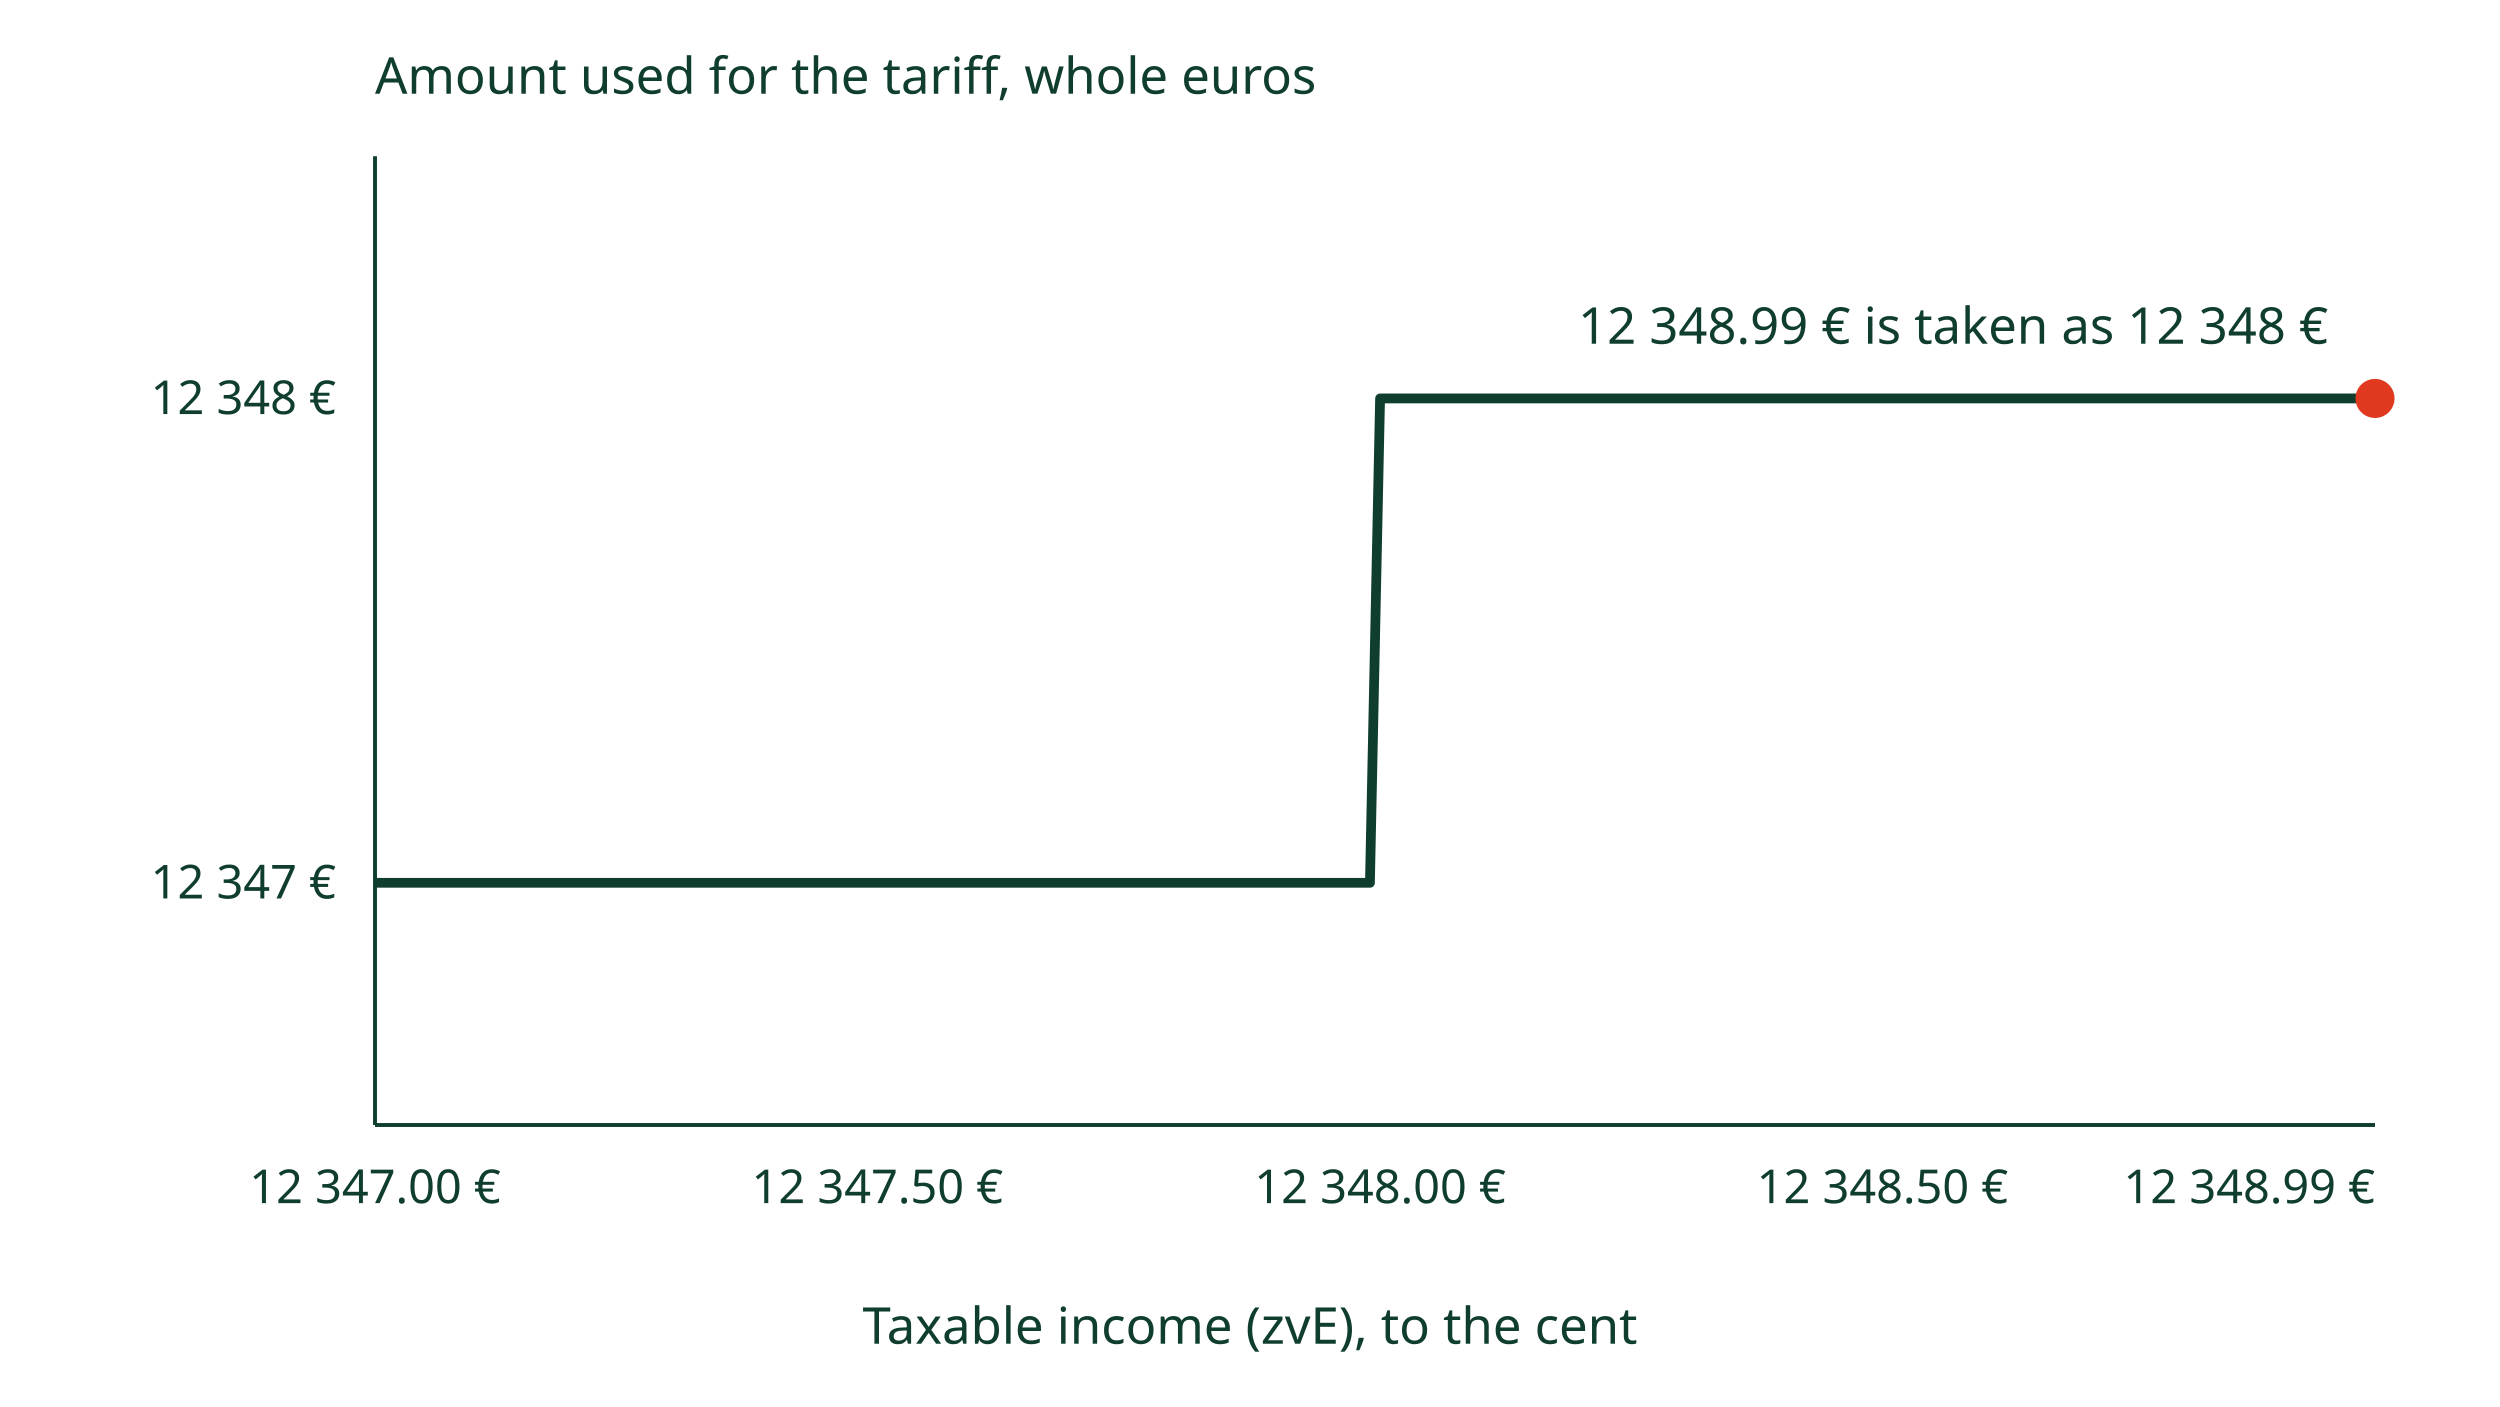
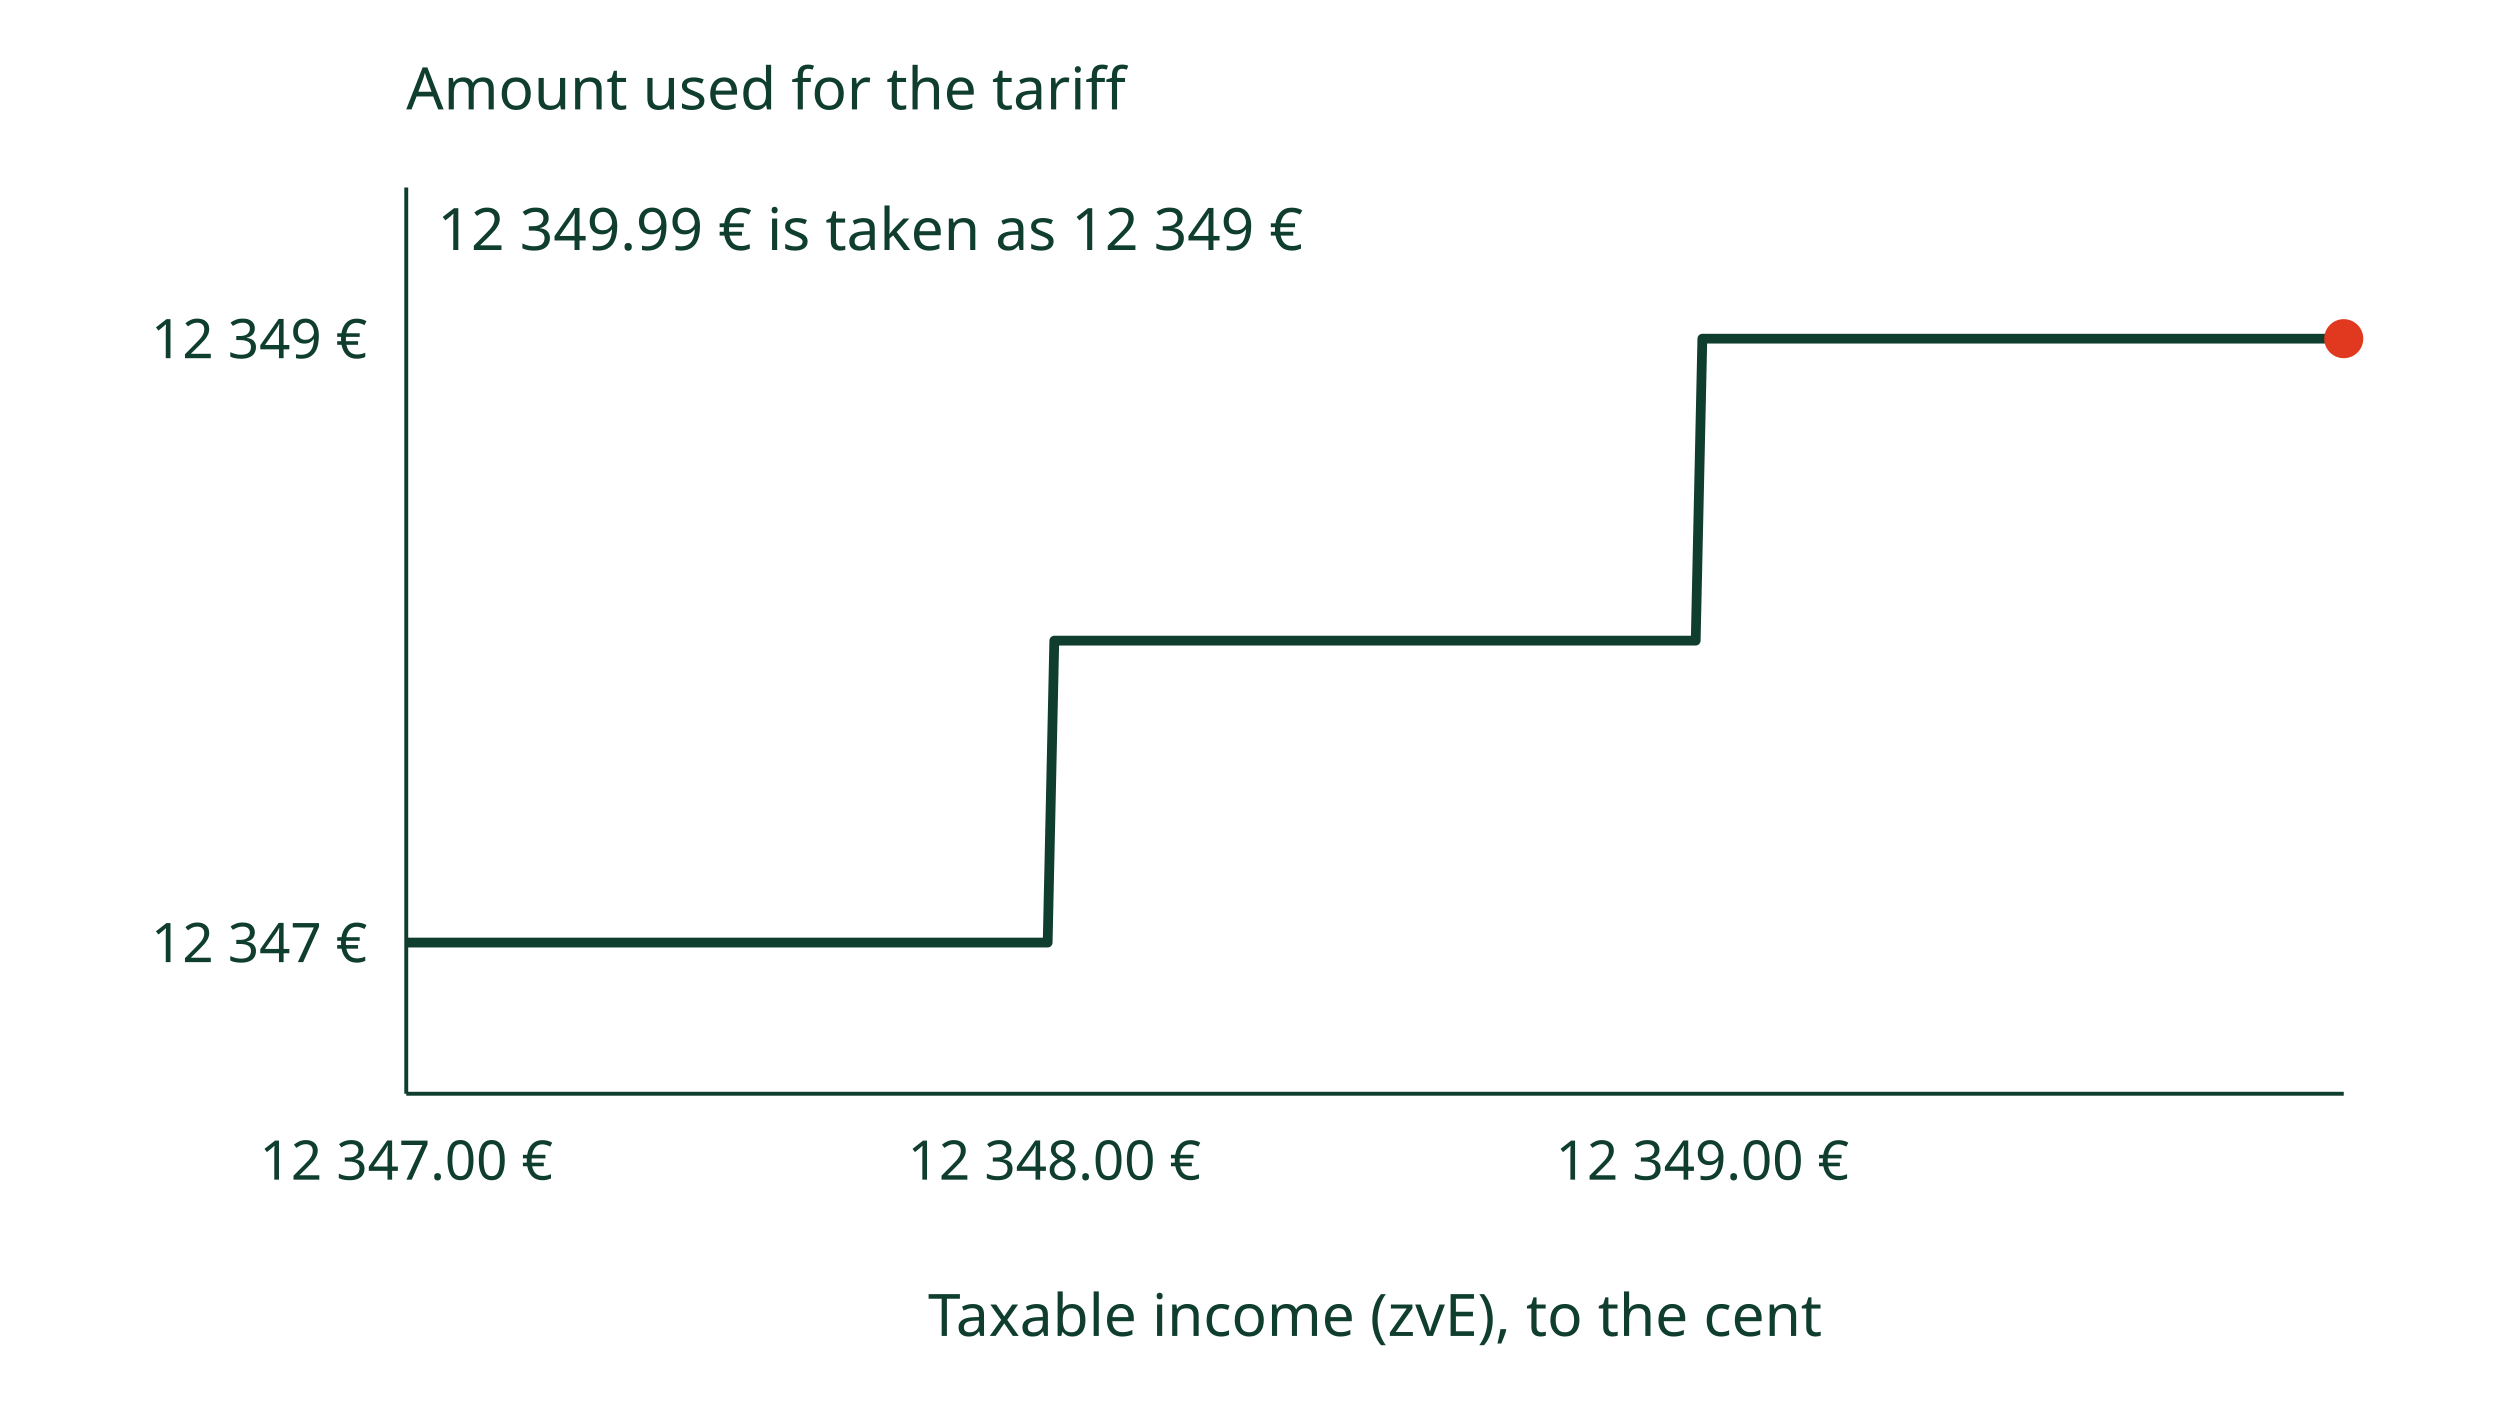
<svg xmlns="http://www.w3.org/2000/svg" viewBox="0 0 640 360" width="640" height="360" font-family="Fira Sans, system-ui, sans-serif" role="img">
-   <line x1="96.0" y1="288.0" x2="608.0" y2="288.0" style="stroke: var(--chart-ink, #0f3d2e)" stroke-width="1" />
-   <line x1="96.0" y1="40.0" x2="96.0" y2="288.0" style="stroke: var(--chart-ink, #0f3d2e)" stroke-width="1" />
-   <polyline points="96.0,226.0 98.6,226.0 101.1,226.0 103.7,226.0 106.3,226.0 108.9,226.0 111.4,226.0 114.0,226.0 116.6,226.0 119.2,226.0 121.7,226.0 124.3,226.0 126.9,226.0 129.4,226.0 132.0,226.0 134.6,226.0 137.2,226.0 139.7,226.0 142.3,226.0 144.9,226.0 147.5,226.0 150.0,226.0 152.6,226.0 155.2,226.0 157.7,226.0 160.3,226.0 162.9,226.0 165.5,226.0 168.0,226.0 170.6,226.0 173.2,226.0 175.8,226.0 178.3,226.0 180.9,226.0 183.5,226.0 186.1,226.0 188.6,226.0 191.2,226.0 193.8,226.0 196.3,226.0 198.9,226.0 201.5,226.0 204.1,226.0 206.6,226.0 209.2,226.0 211.8,226.0 214.4,226.0 216.9,226.0 219.5,226.0 222.1,226.0 224.6,226.0 227.2,226.0 229.8,226.0 232.4,226.0 234.9,226.0 237.5,226.0 240.1,226.0 242.7,226.0 245.2,226.0 247.8,226.0 250.4,226.0 252.9,226.0 255.5,226.0 258.1,226.0 260.7,226.0 263.2,226.0 265.8,226.0 268.4,226.0 271.0,226.0 273.5,226.0 276.1,226.0 278.7,226.0 281.2,226.0 283.8,226.0 286.4,226.0 289.0,226.0 291.5,226.0 294.1,226.0 296.7,226.0 299.3,226.0 301.8,226.0 304.4,226.0 307.0,226.0 309.5,226.0 312.1,226.0 314.7,226.0 317.3,226.0 319.8,226.0 322.4,226.0 325.0,226.0 327.6,226.0 330.1,226.0 332.7,226.0 335.3,226.0 337.8,226.0 340.4,226.0 343.0,226.0 345.6,226.0 348.1,226.0 350.7,226.0 353.3,102.0 355.9,102.0 358.4,102.0 361.0,102.0 363.6,102.0 366.2,102.0 368.7,102.0 371.3,102.0 373.9,102.0 376.4,102.0 379.0,102.0 381.6,102.0 384.2,102.0 386.7,102.0 389.3,102.0 391.9,102.0 394.5,102.0 397.0,102.0 399.6,102.0 402.2,102.0 404.7,102.0 407.3,102.0 409.9,102.0 412.5,102.0 415.0,102.0 417.6,102.0 420.2,102.0 422.8,102.0 425.3,102.0 427.9,102.0 430.5,102.0 433.0,102.0 435.6,102.0 438.2,102.0 440.8,102.0 443.3,102.0 445.9,102.0 448.5,102.0 451.1,102.0 453.6,102.0 456.2,102.0 458.8,102.0 461.3,102.0 463.9,102.0 466.5,102.0 469.1,102.0 471.6,102.0 474.2,102.0 476.8,102.0 479.4,102.0 481.9,102.0 484.5,102.0 487.1,102.0 489.6,102.0 492.2,102.0 494.8,102.0 497.4,102.0 499.9,102.0 502.5,102.0 505.1,102.0 507.7,102.0 510.2,102.0 512.8,102.0 515.4,102.0 517.9,102.0 520.5,102.0 523.1,102.0 525.7,102.0 528.2,102.0 530.8,102.0 533.4,102.0 536.0,102.0 538.5,102.0 541.1,102.0 543.7,102.0 546.3,102.0 548.8,102.0 551.4,102.0 554.0,102.0 556.5,102.0 559.1,102.0 561.7,102.0 564.3,102.0 566.8,102.0 569.4,102.0 572.0,102.0 574.6,102.0 577.1,102.0 579.7,102.0 582.3,102.0 584.8,102.0 587.4,102.0 590.0,102.0 592.6,102.0 595.1,102.0 597.7,102.0 600.3,102.0 602.9,102.0 605.4,102.0 608.0,102.0" fill="none" style="stroke: var(--chart-ink, #0f3d2e)" stroke-width="2.5" stroke-linejoin="round" />
-   <text x="96.0" y="308.0" text-anchor="middle" font-size="12" style="fill: var(--chart-ink, #0f3d2e)">12 347.00 €</text>
-   <text x="224.6" y="308.0" text-anchor="middle" font-size="12" style="fill: var(--chart-ink, #0f3d2e)">12 347.50 €</text>
-   <text x="353.3" y="308.0" text-anchor="middle" font-size="12" style="fill: var(--chart-ink, #0f3d2e)">12 348.00 €</text>
-   <text x="481.9" y="308.0" text-anchor="middle" font-size="12" style="fill: var(--chart-ink, #0f3d2e)">12 348.50 €</text>
-   <text x="608.0" y="308.0" text-anchor="end" font-size="12" style="fill: var(--chart-ink, #0f3d2e)">12 348.99 €</text>
-   <text x="86.0" y="230.0" text-anchor="end" font-size="12" style="fill: var(--chart-ink, #0f3d2e)">12 347 €</text>
-   <text x="86.0" y="106.0" text-anchor="end" font-size="12" style="fill: var(--chart-ink, #0f3d2e)">12 348 €</text>
-   <circle cx="608.0" cy="102.0" r="5" style="fill: #e0391f" />
-   <text x="596.0" y="88.0" text-anchor="end" font-size="13" style="fill: var(--chart-ink, #0f3d2e)">12 348.99 € is taken as 12 348 €</text>
-   <text x="320.0" y="344.0" text-anchor="middle" font-size="13" style="fill: var(--chart-ink, #0f3d2e)">Taxable income (zvE), to the cent</text>
-   <text x="96.0" y="24.0" text-anchor="start" font-size="13" style="fill: var(--chart-ink, #0f3d2e)">Amount used for the tariff, whole euros</text>
+   <line x1="104.0" y1="280.0" x2="600.0" y2="280.0" style="stroke: var(--chart-ink, #0f3d2e)" stroke-width="1" />
+   <line x1="104.0" y1="48.0" x2="104.0" y2="280.0" style="stroke: var(--chart-ink, #0f3d2e)" stroke-width="1" />
+   <polyline points="104.0,241.3 105.7,241.3 107.3,241.3 109.0,241.3 110.6,241.3 112.3,241.3 114.0,241.3 115.6,241.3 117.3,241.3 118.9,241.3 120.6,241.3 122.2,241.3 123.9,241.3 125.6,241.3 127.2,241.3 128.9,241.3 130.5,241.3 132.2,241.3 133.9,241.3 135.5,241.3 137.2,241.3 138.8,241.3 140.5,241.3 142.2,241.3 143.8,241.3 145.5,241.3 147.1,241.3 148.8,241.3 150.4,241.3 152.1,241.3 153.8,241.3 155.4,241.3 157.1,241.3 158.7,241.3 160.4,241.3 162.1,241.3 163.7,241.3 165.4,241.3 167.0,241.3 168.7,241.3 170.4,241.3 172.0,241.3 173.7,241.3 175.3,241.3 177.0,241.3 178.6,241.3 180.3,241.3 182.0,241.3 183.6,241.3 185.3,241.3 186.9,241.3 188.6,241.3 190.3,241.3 191.9,241.3 193.6,241.3 195.2,241.3 196.9,241.3 198.6,241.3 200.2,241.3 201.9,241.3 203.5,241.3 205.2,241.3 206.8,241.3 208.5,241.3 210.2,241.3 211.8,241.3 213.5,241.3 215.1,241.3 216.8,241.3 218.5,241.3 220.1,241.3 221.8,241.3 223.4,241.3 225.1,241.3 226.8,241.3 228.4,241.3 230.1,241.3 231.7,241.3 233.4,241.3 235.1,241.3 236.7,241.3 238.4,241.3 240.0,241.3 241.7,241.3 243.3,241.3 245.0,241.3 246.7,241.3 248.3,241.3 250.0,241.3 251.6,241.3 253.3,241.3 255.0,241.3 256.6,241.3 258.3,241.3 259.9,241.3 261.6,241.3 263.3,241.3 264.9,241.3 266.6,241.3 268.2,241.3 269.9,164.0 271.5,164.0 273.2,164.0 274.9,164.0 276.5,164.0 278.2,164.0 279.8,164.0 281.5,164.0 283.2,164.0 284.8,164.0 286.5,164.0 288.1,164.0 289.8,164.0 291.5,164.0 293.1,164.0 294.8,164.0 296.4,164.0 298.1,164.0 299.7,164.0 301.4,164.0 303.1,164.0 304.7,164.0 306.4,164.0 308.0,164.0 309.7,164.0 311.4,164.0 313.0,164.0 314.7,164.0 316.3,164.0 318.0,164.0 319.7,164.0 321.3,164.0 323.0,164.0 324.6,164.0 326.3,164.0 327.9,164.0 329.6,164.0 331.3,164.0 332.9,164.0 334.6,164.0 336.2,164.0 337.9,164.0 339.6,164.0 341.2,164.0 342.9,164.0 344.5,164.0 346.2,164.0 347.9,164.0 349.5,164.0 351.2,164.0 352.8,164.0 354.5,164.0 356.1,164.0 357.8,164.0 359.5,164.0 361.1,164.0 362.8,164.0 364.4,164.0 366.1,164.0 367.8,164.0 369.4,164.0 371.1,164.0 372.7,164.0 374.4,164.0 376.1,164.0 377.7,164.0 379.4,164.0 381.0,164.0 382.7,164.0 384.3,164.0 386.0,164.0 387.7,164.0 389.3,164.0 391.0,164.0 392.6,164.0 394.3,164.0 396.0,164.0 397.6,164.0 399.3,164.0 400.9,164.0 402.6,164.0 404.3,164.0 405.9,164.0 407.6,164.0 409.2,164.0 410.9,164.0 412.5,164.0 414.2,164.0 415.9,164.0 417.5,164.0 419.2,164.0 420.8,164.0 422.5,164.0 424.2,164.0 425.8,164.0 427.5,164.0 429.1,164.0 430.8,164.0 432.5,164.0 434.1,164.0 435.8,86.7 437.4,86.7 439.1,86.7 440.7,86.7 442.4,86.7 444.1,86.7 445.7,86.7 447.4,86.7 449.0,86.7 450.7,86.7 452.4,86.7 454.0,86.7 455.7,86.7 457.3,86.7 459.0,86.7 460.7,86.7 462.3,86.7 464.0,86.7 465.6,86.7 467.3,86.7 468.9,86.7 470.6,86.7 472.3,86.7 473.9,86.7 475.6,86.7 477.2,86.7 478.9,86.7 480.6,86.7 482.2,86.7 483.9,86.7 485.5,86.7 487.2,86.7 488.9,86.7 490.5,86.7 492.2,86.7 493.8,86.7 495.5,86.7 497.2,86.7 498.8,86.7 500.5,86.7 502.1,86.7 503.8,86.7 505.4,86.7 507.1,86.7 508.8,86.7 510.4,86.7 512.1,86.7 513.7,86.7 515.4,86.7 517.1,86.7 518.7,86.7 520.4,86.7 522.0,86.7 523.7,86.7 525.4,86.7 527.0,86.7 528.7,86.7 530.3,86.7 532.0,86.7 533.6,86.7 535.3,86.7 537.0,86.7 538.6,86.7 540.3,86.7 541.9,86.7 543.6,86.7 545.3,86.7 546.9,86.7 548.6,86.7 550.2,86.7 551.9,86.7 553.6,86.7 555.2,86.7 556.9,86.7 558.5,86.7 560.2,86.7 561.8,86.7 563.5,86.7 565.2,86.7 566.8,86.7 568.5,86.7 570.1,86.7 571.8,86.7 573.5,86.7 575.1,86.7 576.8,86.7 578.4,86.7 580.1,86.7 581.8,86.7 583.4,86.7 585.1,86.7 586.7,86.7 588.4,86.7 590.0,86.7 591.7,86.7 593.4,86.7 595.0,86.7 596.7,86.7 598.3,86.7 600.0,86.7" fill="none" style="stroke: var(--chart-ink, #0f3d2e)" stroke-width="2.5" stroke-linejoin="round" />
+   <text x="104.0" y="302.0" text-anchor="middle" font-size="14" style="fill: var(--chart-ink, #0f3d2e)">12 347.00 €</text>
+   <text x="269.9" y="302.0" text-anchor="middle" font-size="14" style="fill: var(--chart-ink, #0f3d2e)">12 348.00 €</text>
+   <text x="435.8" y="302.0" text-anchor="middle" font-size="14" style="fill: var(--chart-ink, #0f3d2e)">12 349.00 €</text>
+   <text x="94.0" y="246.3" text-anchor="end" font-size="14" style="fill: var(--chart-ink, #0f3d2e)">12 347 €</text>
+   <text x="94.0" y="91.7" text-anchor="end" font-size="14" style="fill: var(--chart-ink, #0f3d2e)">12 349 €</text>
+   <circle cx="600.0" cy="86.7" r="5" style="fill: #e0391f" />
+   <text x="112.0" y="64.0" text-anchor="start" font-size="15" style="fill: var(--chart-ink, #0f3d2e)">12 349.99 € is taken as 12 349 €</text>
+   <text x="352.0" y="342.0" text-anchor="middle" font-size="15" style="fill: var(--chart-ink, #0f3d2e)">Taxable income (zvE), to the cent</text>
+   <text x="104.0" y="28.0" text-anchor="start" font-size="15" style="fill: var(--chart-ink, #0f3d2e)">Amount used for the tariff</text>
</svg>
